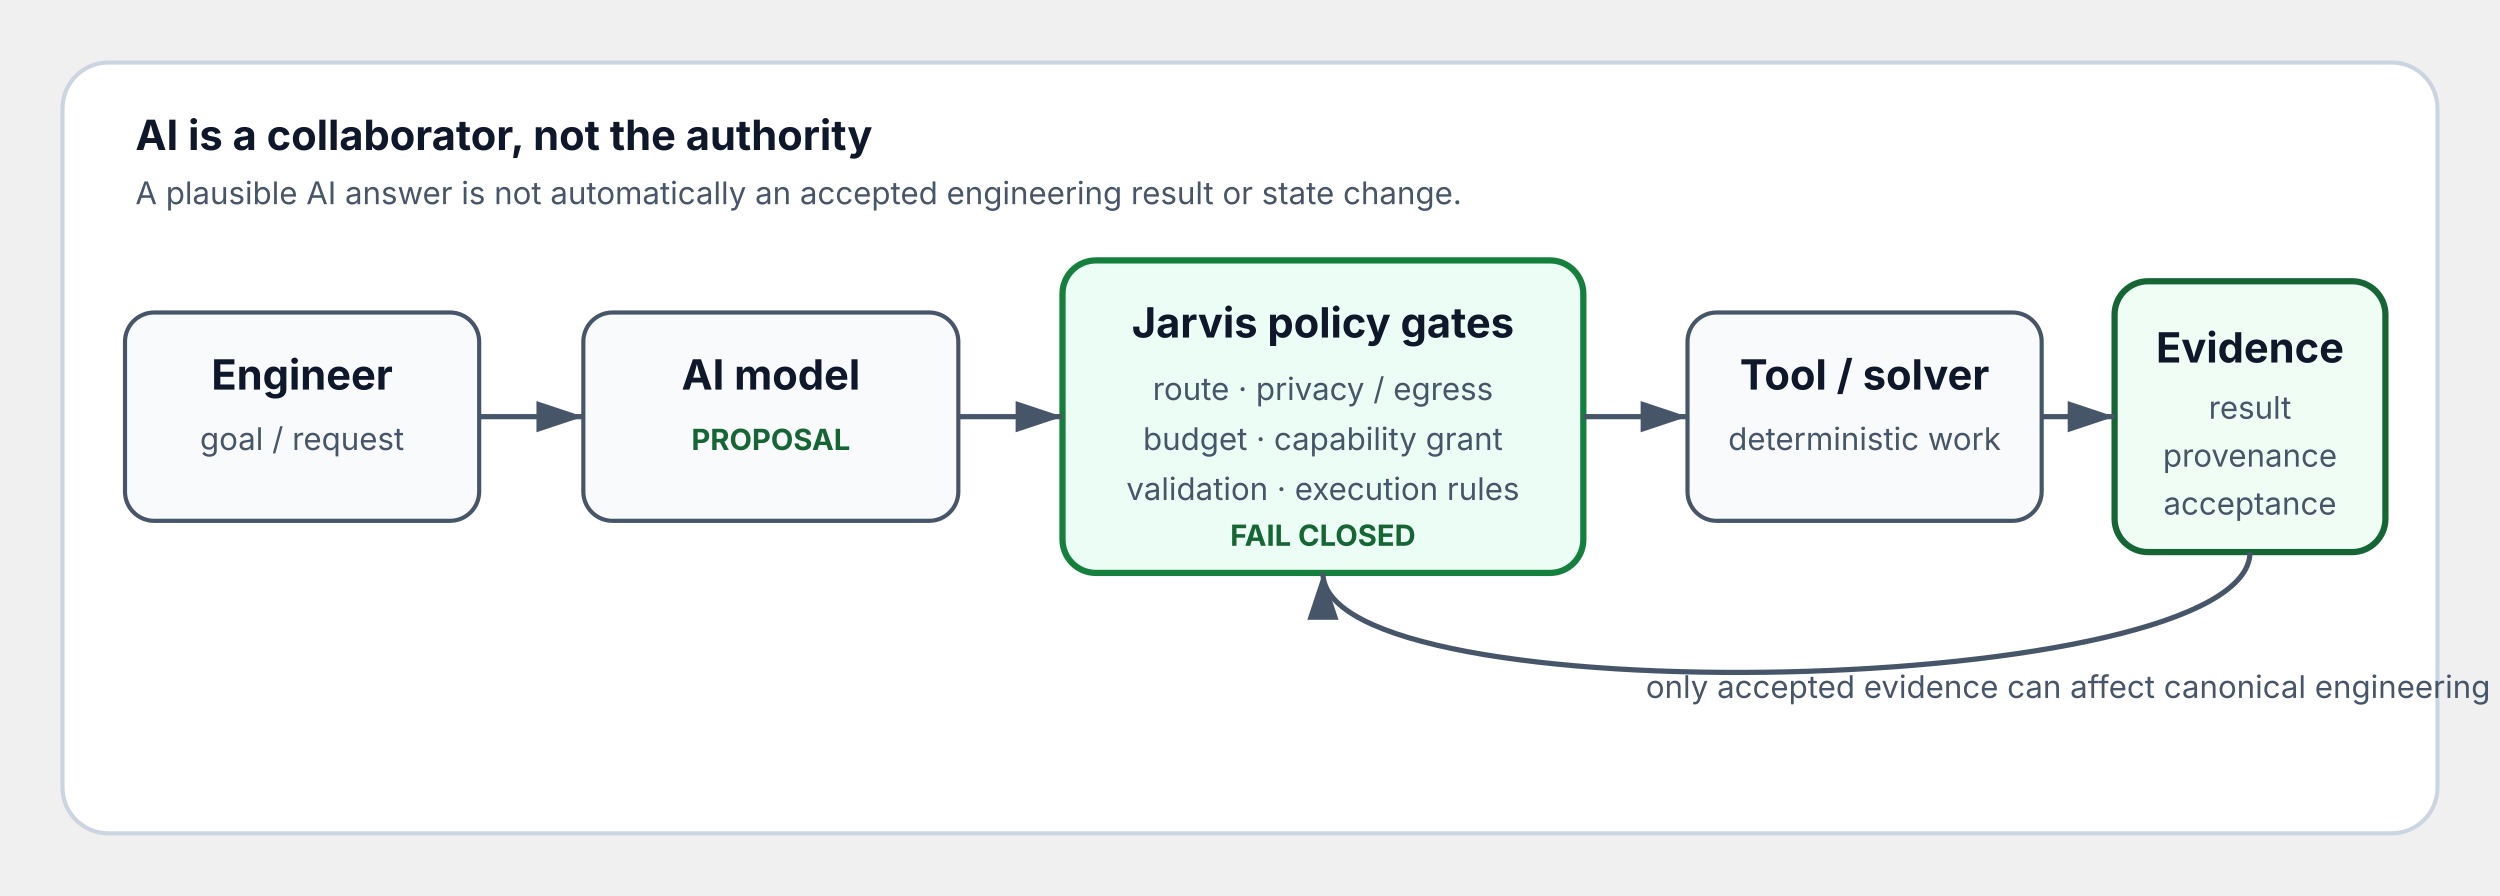
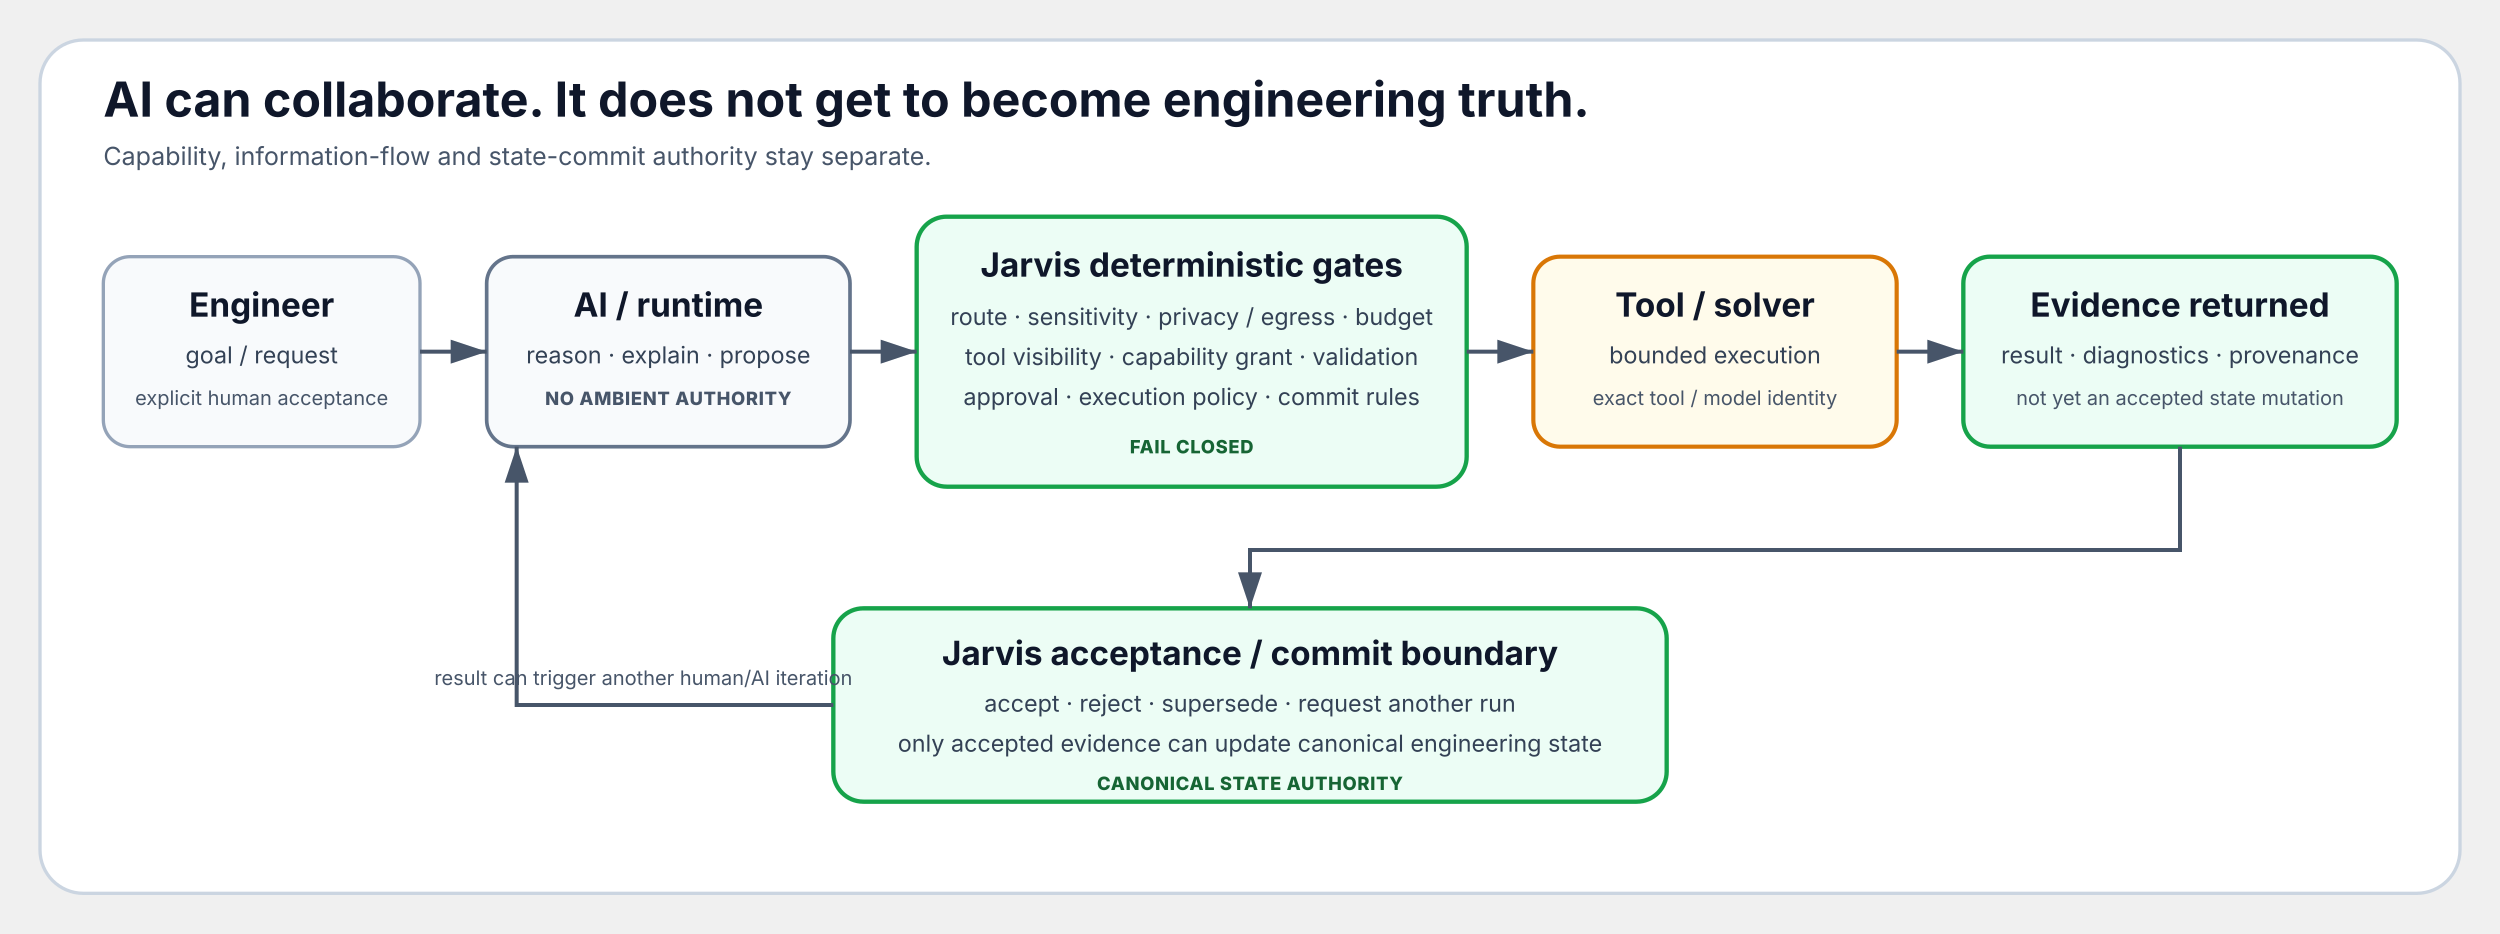
- <svg xmlns="http://www.w3.org/2000/svg" width="1200" height="430" viewBox="0 0 1200 430" role="img" aria-labelledby="title desc">
+ <svg xmlns="http://www.w3.org/2000/svg" width="1500" height="560" viewBox="0 0 1500 560" role="img" aria-labelledby="title desc">
  <defs>
    <marker id="arrow" markerWidth="10" markerHeight="10" refX="9" refY="3" orient="auto">
      <path d="M0,0 L0,6 L9,3 z" fill="#475569" />
    </marker>
    <style>
-       .box{fill:#f8fafc;stroke:#475569;stroke-width:2;rx:14}.gate{fill:#ecfdf5;stroke:#15803d;stroke-width:3;rx:16}.state{fill:#f0fdf4;stroke:#166534;stroke-width:3;rx:16}.txt{font-family:system-ui,-apple-system,"Segoe UI",sans-serif;fill:#0f172a;font-size:20px;font-weight:650}.sub{font-family:system-ui,-apple-system,"Segoe UI",sans-serif;fill:#475569;font-size:15px}.label{font-family:system-ui,-apple-system,"Segoe UI",sans-serif;fill:#166534;font-size:14px;font-weight:750}.line{stroke:#475569;stroke-width:2.5;fill:none;marker-end:url(#arrow)}
+       .canvas{fill:#ffffff;stroke:#cbd5e1;stroke-width:2}.implemented{fill:#ecfdf5;stroke:#16a34a;stroke-width:2.6}.partial{fill:#fffbeb;stroke:#d97706;stroke-width:2.5}.external{fill:#f8fafc;stroke:#64748b;stroke-width:2.2}.neutral{fill:#f8fafc;stroke:#94a3b8;stroke-width:2}.title{font-family:system-ui,-apple-system,"Segoe UI",sans-serif;fill:#0f172a;font-size:29px;font-weight:750}.subtitle{font-family:system-ui,-apple-system,"Segoe UI",sans-serif;fill:#475569;font-size:15px}.h2{font-family:system-ui,-apple-system,"Segoe UI",sans-serif;fill:#0f172a;font-size:20px;font-weight:700}.body{font-family:system-ui,-apple-system,"Segoe UI",sans-serif;fill:#334155;font-size:14px}.tiny{font-family:system-ui,-apple-system,"Segoe UI",sans-serif;fill:#475569;font-size:12px}.chip{font-family:system-ui,-apple-system,"Segoe UI",sans-serif;font-size:11px;font-weight:800;letter-spacing:.4px}.line{stroke:#475569;stroke-width:2.4;fill:none;marker-end:url(#arrow)}
    </style>
  </defs>
-   <rect x="30" y="30" width="1140" height="370" rx="22" fill="#ffffff" stroke="#cbd5e1" stroke-width="2" />
-   <text x="65" y="72" class="txt" font-size="26">AI is a collaborator, not the authority</text>
-   <text x="65" y="98" class="sub">A plausible AI answer is not automatically an accepted engineering result or state change.</text>
-   <rect x="60" y="150" width="170" height="100" class="box" />
-   <text x="145" y="187" text-anchor="middle" class="txt">Engineer</text>
-   <text x="145" y="216" text-anchor="middle" class="sub">goal / request</text>
-   <rect x="280" y="150" width="180" height="100" class="box" />
-   <text x="370" y="187" text-anchor="middle" class="txt">AI model</text>
-   <text x="370" y="216" text-anchor="middle" class="label">PROPOSAL</text>
-   <rect x="510" y="125" width="250" height="150" class="gate" />
-   <text x="635" y="162" text-anchor="middle" class="txt">Jarvis policy gates</text>
-   <text x="635" y="192" text-anchor="middle" class="sub">route · privacy / egress</text>
-   <text x="635" y="216" text-anchor="middle" class="sub">budget · capability grant</text>
-   <text x="635" y="240" text-anchor="middle" class="sub">validation · execution rules</text>
-   <text x="635" y="262" text-anchor="middle" class="label">FAIL CLOSED</text>
-   <rect x="810" y="150" width="170" height="100" class="box" />
-   <text x="895" y="187" text-anchor="middle" class="txt">Tool / solver</text>
-   <text x="895" y="216" text-anchor="middle" class="sub">deterministic work</text>
-   <rect x="1015" y="135" width="130" height="130" class="state" />
-   <text x="1080" y="174" text-anchor="middle" class="txt">Evidence</text>
-   <text x="1080" y="201" text-anchor="middle" class="sub">result</text>
-   <text x="1080" y="224" text-anchor="middle" class="sub">provenance</text>
-   <text x="1080" y="247" text-anchor="middle" class="sub">acceptance</text>
-   <path d="M230 200 H280" class="line" />
-   <path d="M460 200 H510" class="line" />
-   <path d="M760 200 H810" class="line" />
-   <path d="M980 200 H1015" class="line" />
-   <path d="M1080 265 C1080 335 635 345 635 275" class="line" />
-   <text x="790" y="335" class="sub">only accepted evidence can affect canonical engineering state</text>
+   <rect x="24" y="24" width="1452" height="512" rx="26" class="canvas" />
+   <text x="62" y="70" class="title">AI can collaborate. It does not get to become engineering truth.</text>
+   <text x="62" y="99" class="subtitle">Capability, information-flow and state-commit authority stay separate.</text>
+   <rect x="62" y="154" width="190" height="114" rx="16" class="neutral" />
+   <text x="157" y="190" text-anchor="middle" class="h2">Engineer</text>
+   <text x="157" y="218" text-anchor="middle" class="body">goal / request</text>
+   <text x="157" y="243" text-anchor="middle" class="tiny">explicit human acceptance</text>
+   <rect x="292" y="154" width="218" height="114" rx="16" class="external" />
+   <text x="401" y="190" text-anchor="middle" class="h2">AI / runtime</text>
+   <text x="401" y="218" text-anchor="middle" class="body">reason · explain · propose</text>
+   <text x="401" y="243" text-anchor="middle" class="chip" fill="#475569">NO AMBIENT AUTHORITY</text>
+   <rect x="550" y="130" width="330" height="162" rx="18" class="implemented" />
+   <text x="715" y="166" text-anchor="middle" class="h2">Jarvis deterministic gates</text>
+   <text x="715" y="195" text-anchor="middle" class="body">route · sensitivity · privacy / egress · budget</text>
+   <text x="715" y="219" text-anchor="middle" class="body">tool visibility · capability grant · validation</text>
+   <text x="715" y="243" text-anchor="middle" class="body">approval · execution policy · commit rules</text>
+   <text x="715" y="272" text-anchor="middle" class="chip" fill="#166534">FAIL CLOSED</text>
+   <rect x="920" y="154" width="218" height="114" rx="16" class="partial" />
+   <text x="1029" y="190" text-anchor="middle" class="h2">Tool / solver</text>
+   <text x="1029" y="218" text-anchor="middle" class="body">bounded execution</text>
+   <text x="1029" y="243" text-anchor="middle" class="tiny">exact tool / model identity</text>
+   <rect x="1178" y="154" width="260" height="114" rx="16" class="implemented" />
+   <text x="1308" y="190" text-anchor="middle" class="h2">Evidence returned</text>
+   <text x="1308" y="218" text-anchor="middle" class="body">result · diagnostics · provenance</text>
+   <text x="1308" y="243" text-anchor="middle" class="tiny">not yet an accepted state mutation</text>
+   <path d="M252 211 H292" class="line" />
+   <path d="M510 211 H550" class="line" />
+   <path d="M880 211 H920" class="line" />
+   <path d="M1138 211 H1178" class="line" />
+   <rect x="500" y="365" width="500" height="116" rx="18" class="implemented" />
+   <text x="750" y="399" text-anchor="middle" class="h2">Jarvis acceptance / commit boundary</text>
+   <text x="750" y="427" text-anchor="middle" class="body">accept · reject · supersede · request another run</text>
+   <text x="750" y="451" text-anchor="middle" class="body">only accepted evidence can update canonical engineering state</text>
+   <text x="750" y="474" text-anchor="middle" class="chip" fill="#166534">CANONICAL STATE AUTHORITY</text>
+   <path d="M1308 268 V330 H750 V365" class="line" />
+   <path d="M500 423 H310 V268" class="line" />
+   <text x="386" y="411" text-anchor="middle" class="tiny">result can trigger another human/AI iteration</text>
</svg>
